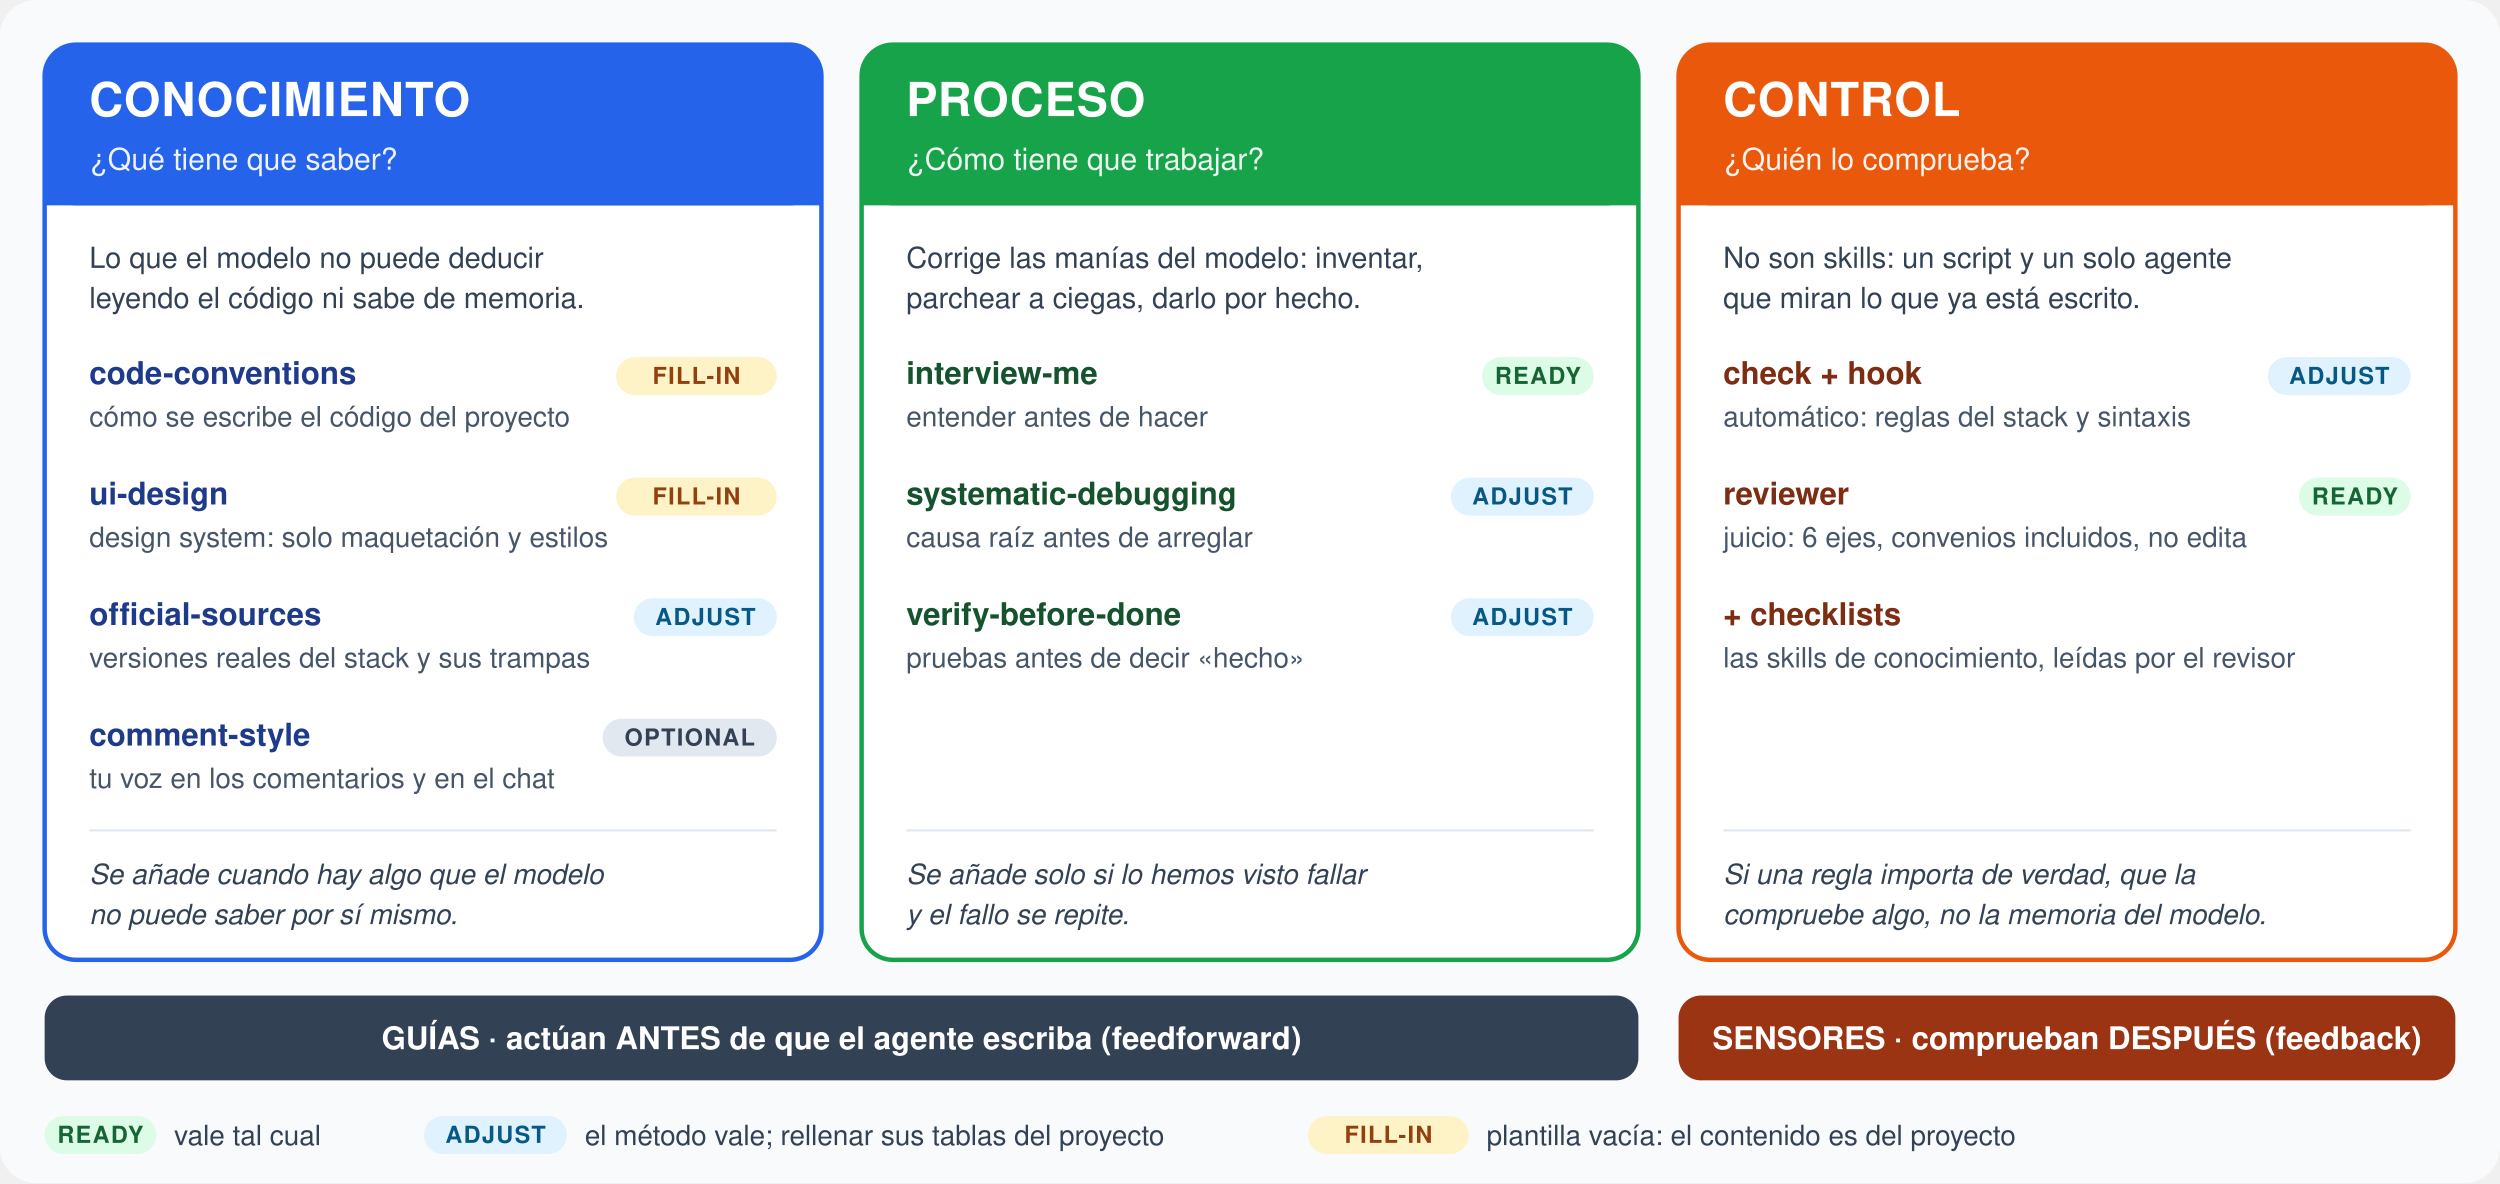
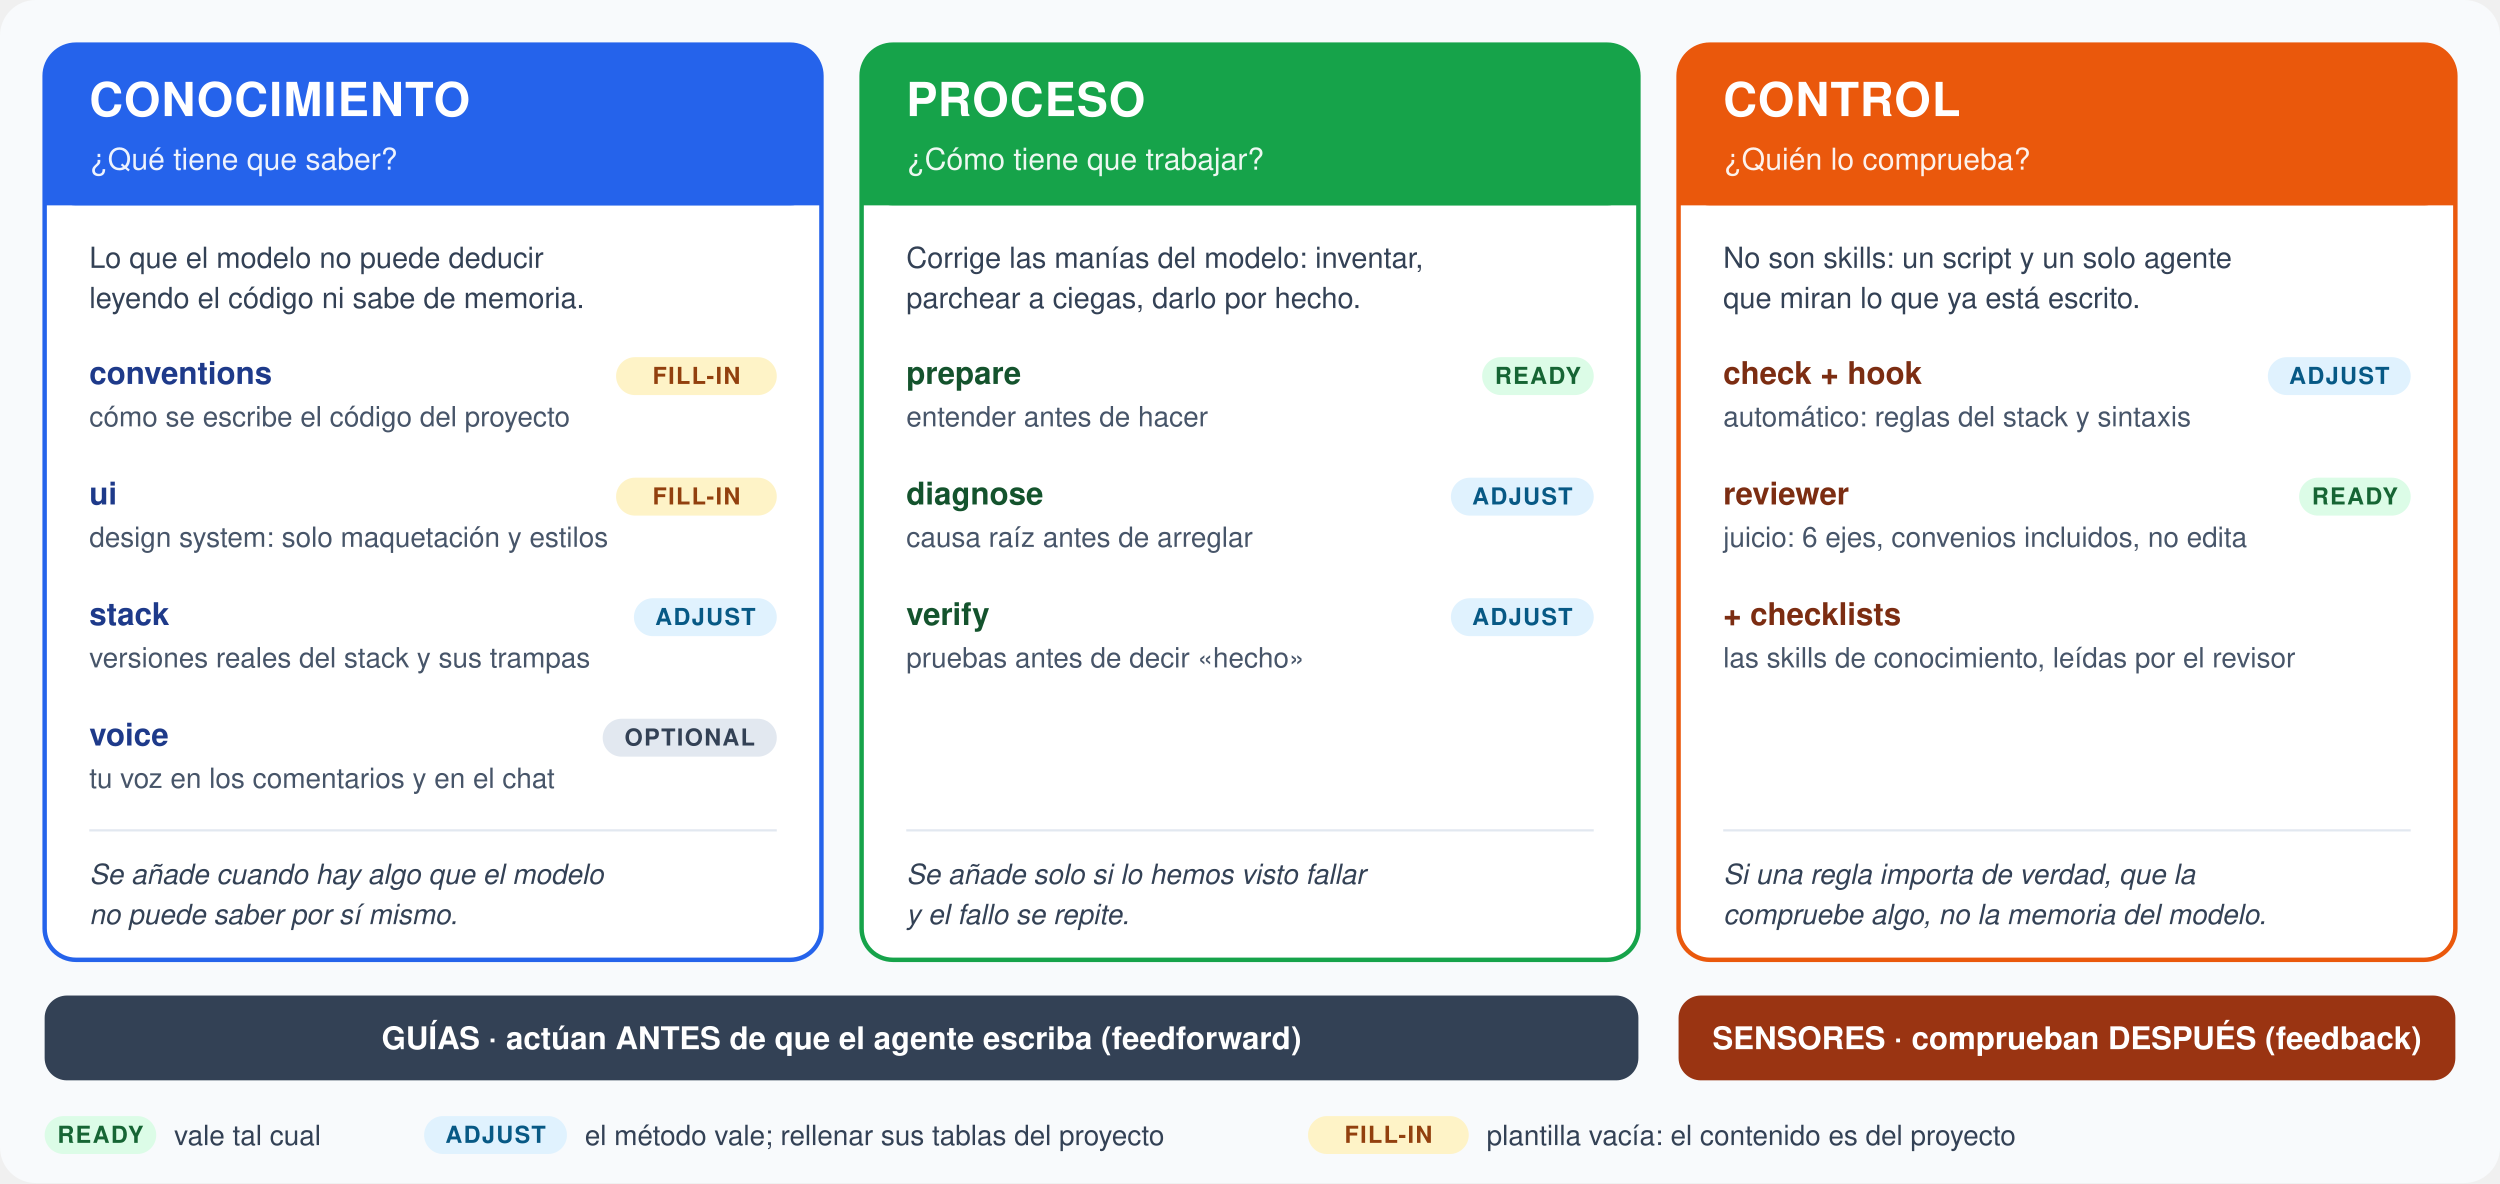
<svg xmlns="http://www.w3.org/2000/svg" viewBox="0 0 1120 530" font-family="Segoe UI, Helvetica, Arial, sans-serif">
  <style>
    .q{font-size:13.5px;fill:#ffffff;opacity:.92}
    .t{font-size:21px;font-weight:700;fill:#ffffff;letter-spacing:.5px}
    .def{font-size:13px;fill:#334155}
    .n{font-size:14px;font-weight:700}
    .s{font-size:12.5px;fill:#475569}
    .pill{font-size:10.5px;font-weight:700;letter-spacing:.6px}
    .foot{font-size:12.5px;fill:#334155;font-style:italic}
    .band{font-size:14px;font-weight:600;fill:#ffffff}
    .lg{font-size:12.5px;fill:#334155}
    .rl{fill:#fef3c7} .rlt{fill:#92400e}
    .aj{fill:#e0f2fe} .ajt{fill:#075985}
    .li{fill:#dcfce7} .lit{fill:#166534}
  </style>
  <rect width="1120" height="530" rx="16" fill="#f8fafc" />
  <rect x="20" y="20" width="348" height="410" rx="14" fill="#ffffff" stroke="#2563eb" stroke-width="2" />
  <rect x="20" y="20" width="348" height="72" rx="14" fill="#2563eb" />
  <rect x="20" y="70" width="348" height="22" fill="#2563eb" />
  <text x="40" y="52" class="t">CONOCIMIENTO</text>
  <text x="40" y="76" class="q">¿Qué tiene que saber?</text>
  <text x="40" y="120" class="def">Lo que el modelo no puede deducir</text>
  <text x="40" y="138" class="def">leyendo el código ni sabe de memoria.</text>
-   <text x="40" y="172" class="n" fill="#1e3a8a">code-conventions</text>
+   <text x="40" y="172" class="n" fill="#1e3a8a">conventions</text>
  <rect x="276" y="160" width="72" height="17" rx="8.5" class="rl" />
  <text x="312" y="172" class="pill rlt" text-anchor="middle">FILL-IN</text>
  <text x="40" y="191" class="s">cómo se escribe el código del proyecto</text>
-   <text x="40" y="226" class="n" fill="#1e3a8a">ui-design</text>
+   <text x="40" y="226" class="n" fill="#1e3a8a">ui</text>
  <rect x="276" y="214" width="72" height="17" rx="8.5" class="rl" />
  <text x="312" y="226" class="pill rlt" text-anchor="middle">FILL-IN</text>
  <text x="40" y="245" class="s">design system: solo maquetación y estilos</text>
-   <text x="40" y="280" class="n" fill="#1e3a8a">official-sources</text>
+   <text x="40" y="280" class="n" fill="#1e3a8a">stack</text>
  <rect x="284" y="268" width="64" height="17" rx="8.5" class="aj" />
  <text x="316" y="280" class="pill ajt" text-anchor="middle">ADJUST</text>
  <text x="40" y="299" class="s">versiones reales del stack y sus trampas</text>
-   <text x="40" y="334" class="n" fill="#1e3a8a">comment-style</text>
+   <text x="40" y="334" class="n" fill="#1e3a8a">voice</text>
  <rect x="270" y="322" width="78" height="17" rx="8.5" fill="#e2e8f0" />
  <text x="309" y="334" class="pill" fill="#334155" text-anchor="middle">OPTIONAL</text>
  <text x="40" y="353" class="s">tu voz en los comentarios y en el chat</text>
  <line x1="40" y1="372" x2="348" y2="372" stroke="#e2e8f0" />
  <text x="40" y="396" class="foot">Se añade cuando hay algo que el modelo</text>
  <text x="40" y="414" class="foot">no puede saber por sí mismo.</text>
  <rect x="386" y="20" width="348" height="410" rx="14" fill="#ffffff" stroke="#16a34a" stroke-width="2" />
  <rect x="386" y="20" width="348" height="72" rx="14" fill="#16a34a" />
  <rect x="386" y="70" width="348" height="22" fill="#16a34a" />
  <text x="406" y="52" class="t">PROCESO</text>
  <text x="406" y="76" class="q">¿Cómo tiene que trabajar?</text>
  <text x="406" y="120" class="def">Corrige las manías del modelo: inventar,</text>
  <text x="406" y="138" class="def">parchear a ciegas, darlo por hecho.</text>
-   <text x="406" y="172" class="n" fill="#14532d">interview-me</text>
+   <text x="406" y="172" class="n" fill="#14532d">prepare</text>
  <rect x="664" y="160" width="50" height="17" rx="8.5" class="li" />
  <text x="689" y="172" class="pill lit" text-anchor="middle">READY</text>
  <text x="406" y="191" class="s">entender antes de hacer</text>
-   <text x="406" y="226" class="n" fill="#14532d">systematic-debugging</text>
+   <text x="406" y="226" class="n" fill="#14532d">diagnose</text>
  <rect x="650" y="214" width="64" height="17" rx="8.5" class="aj" />
  <text x="682" y="226" class="pill ajt" text-anchor="middle">ADJUST</text>
  <text x="406" y="245" class="s">causa raíz antes de arreglar</text>
-   <text x="406" y="280" class="n" fill="#14532d">verify-before-done</text>
+   <text x="406" y="280" class="n" fill="#14532d">verify</text>
  <rect x="650" y="268" width="64" height="17" rx="8.5" class="aj" />
  <text x="682" y="280" class="pill ajt" text-anchor="middle">ADJUST</text>
  <text x="406" y="299" class="s">pruebas antes de decir «hecho»</text>
  <line x1="406" y1="372" x2="714" y2="372" stroke="#e2e8f0" />
  <text x="406" y="396" class="foot">Se añade solo si lo hemos visto fallar</text>
  <text x="406" y="414" class="foot">y el fallo se repite.</text>
  <rect x="752" y="20" width="348" height="410" rx="14" fill="#ffffff" stroke="#ea580c" stroke-width="2" />
  <rect x="752" y="20" width="348" height="72" rx="14" fill="#ea580c" />
  <rect x="752" y="70" width="348" height="22" fill="#ea580c" />
  <text x="772" y="52" class="t">CONTROL</text>
  <text x="772" y="76" class="q">¿Quién lo comprueba?</text>
  <text x="772" y="120" class="def">No son skills: un script y un solo agente</text>
  <text x="772" y="138" class="def">que miran lo que ya está escrito.</text>
  <text x="772" y="172" class="n" fill="#7c2d12">check + hook</text>
  <rect x="1016" y="160" width="64" height="17" rx="8.5" class="aj" />
  <text x="1048" y="172" class="pill ajt" text-anchor="middle">ADJUST</text>
  <text x="772" y="191" class="s">automático: reglas del stack y sintaxis</text>
  <text x="772" y="226" class="n" fill="#7c2d12">reviewer</text>
  <rect x="1030" y="214" width="50" height="17" rx="8.5" class="li" />
  <text x="1055" y="226" class="pill lit" text-anchor="middle">READY</text>
  <text x="772" y="245" class="s">juicio: 6 ejes, convenios incluidos, no edita</text>
  <text x="772" y="280" class="n" fill="#7c2d12">+ checklists</text>
  <text x="772" y="299" class="s">las skills de conocimiento, leídas por el revisor</text>
  <line x1="772" y1="372" x2="1080" y2="372" stroke="#e2e8f0" />
  <text x="772" y="396" class="foot">Si una regla importa de verdad, que la</text>
  <text x="772" y="414" class="foot">compruebe algo, no la memoria del modelo.</text>
  <rect x="20" y="446" width="714" height="38" rx="10" fill="#334155" />
  <text x="377" y="470" class="band" text-anchor="middle">GUÍAS · actúan ANTES de que el agente escriba (feedforward)</text>
  <rect x="752" y="446" width="348" height="38" rx="10" fill="#9a3412" />
  <text x="926" y="470" class="band" text-anchor="middle">SENSORES · comprueban DESPUÉS (feedback)</text>
  <rect x="20" y="500" width="50" height="17" rx="8.5" class="li" />
  <text x="45" y="512" class="pill lit" text-anchor="middle">READY</text>
  <text x="78" y="513" class="lg">vale tal cual</text>
  <rect x="190" y="500" width="64" height="17" rx="8.5" class="aj" />
  <text x="222" y="512" class="pill ajt" text-anchor="middle">ADJUST</text>
  <text x="262" y="513" class="lg">el método vale; rellenar sus tablas del proyecto</text>
  <rect x="586" y="500" width="72" height="17" rx="8.5" class="rl" />
  <text x="622" y="512" class="pill rlt" text-anchor="middle">FILL-IN</text>
  <text x="666" y="513" class="lg">plantilla vacía: el contenido es del proyecto</text>
</svg>
